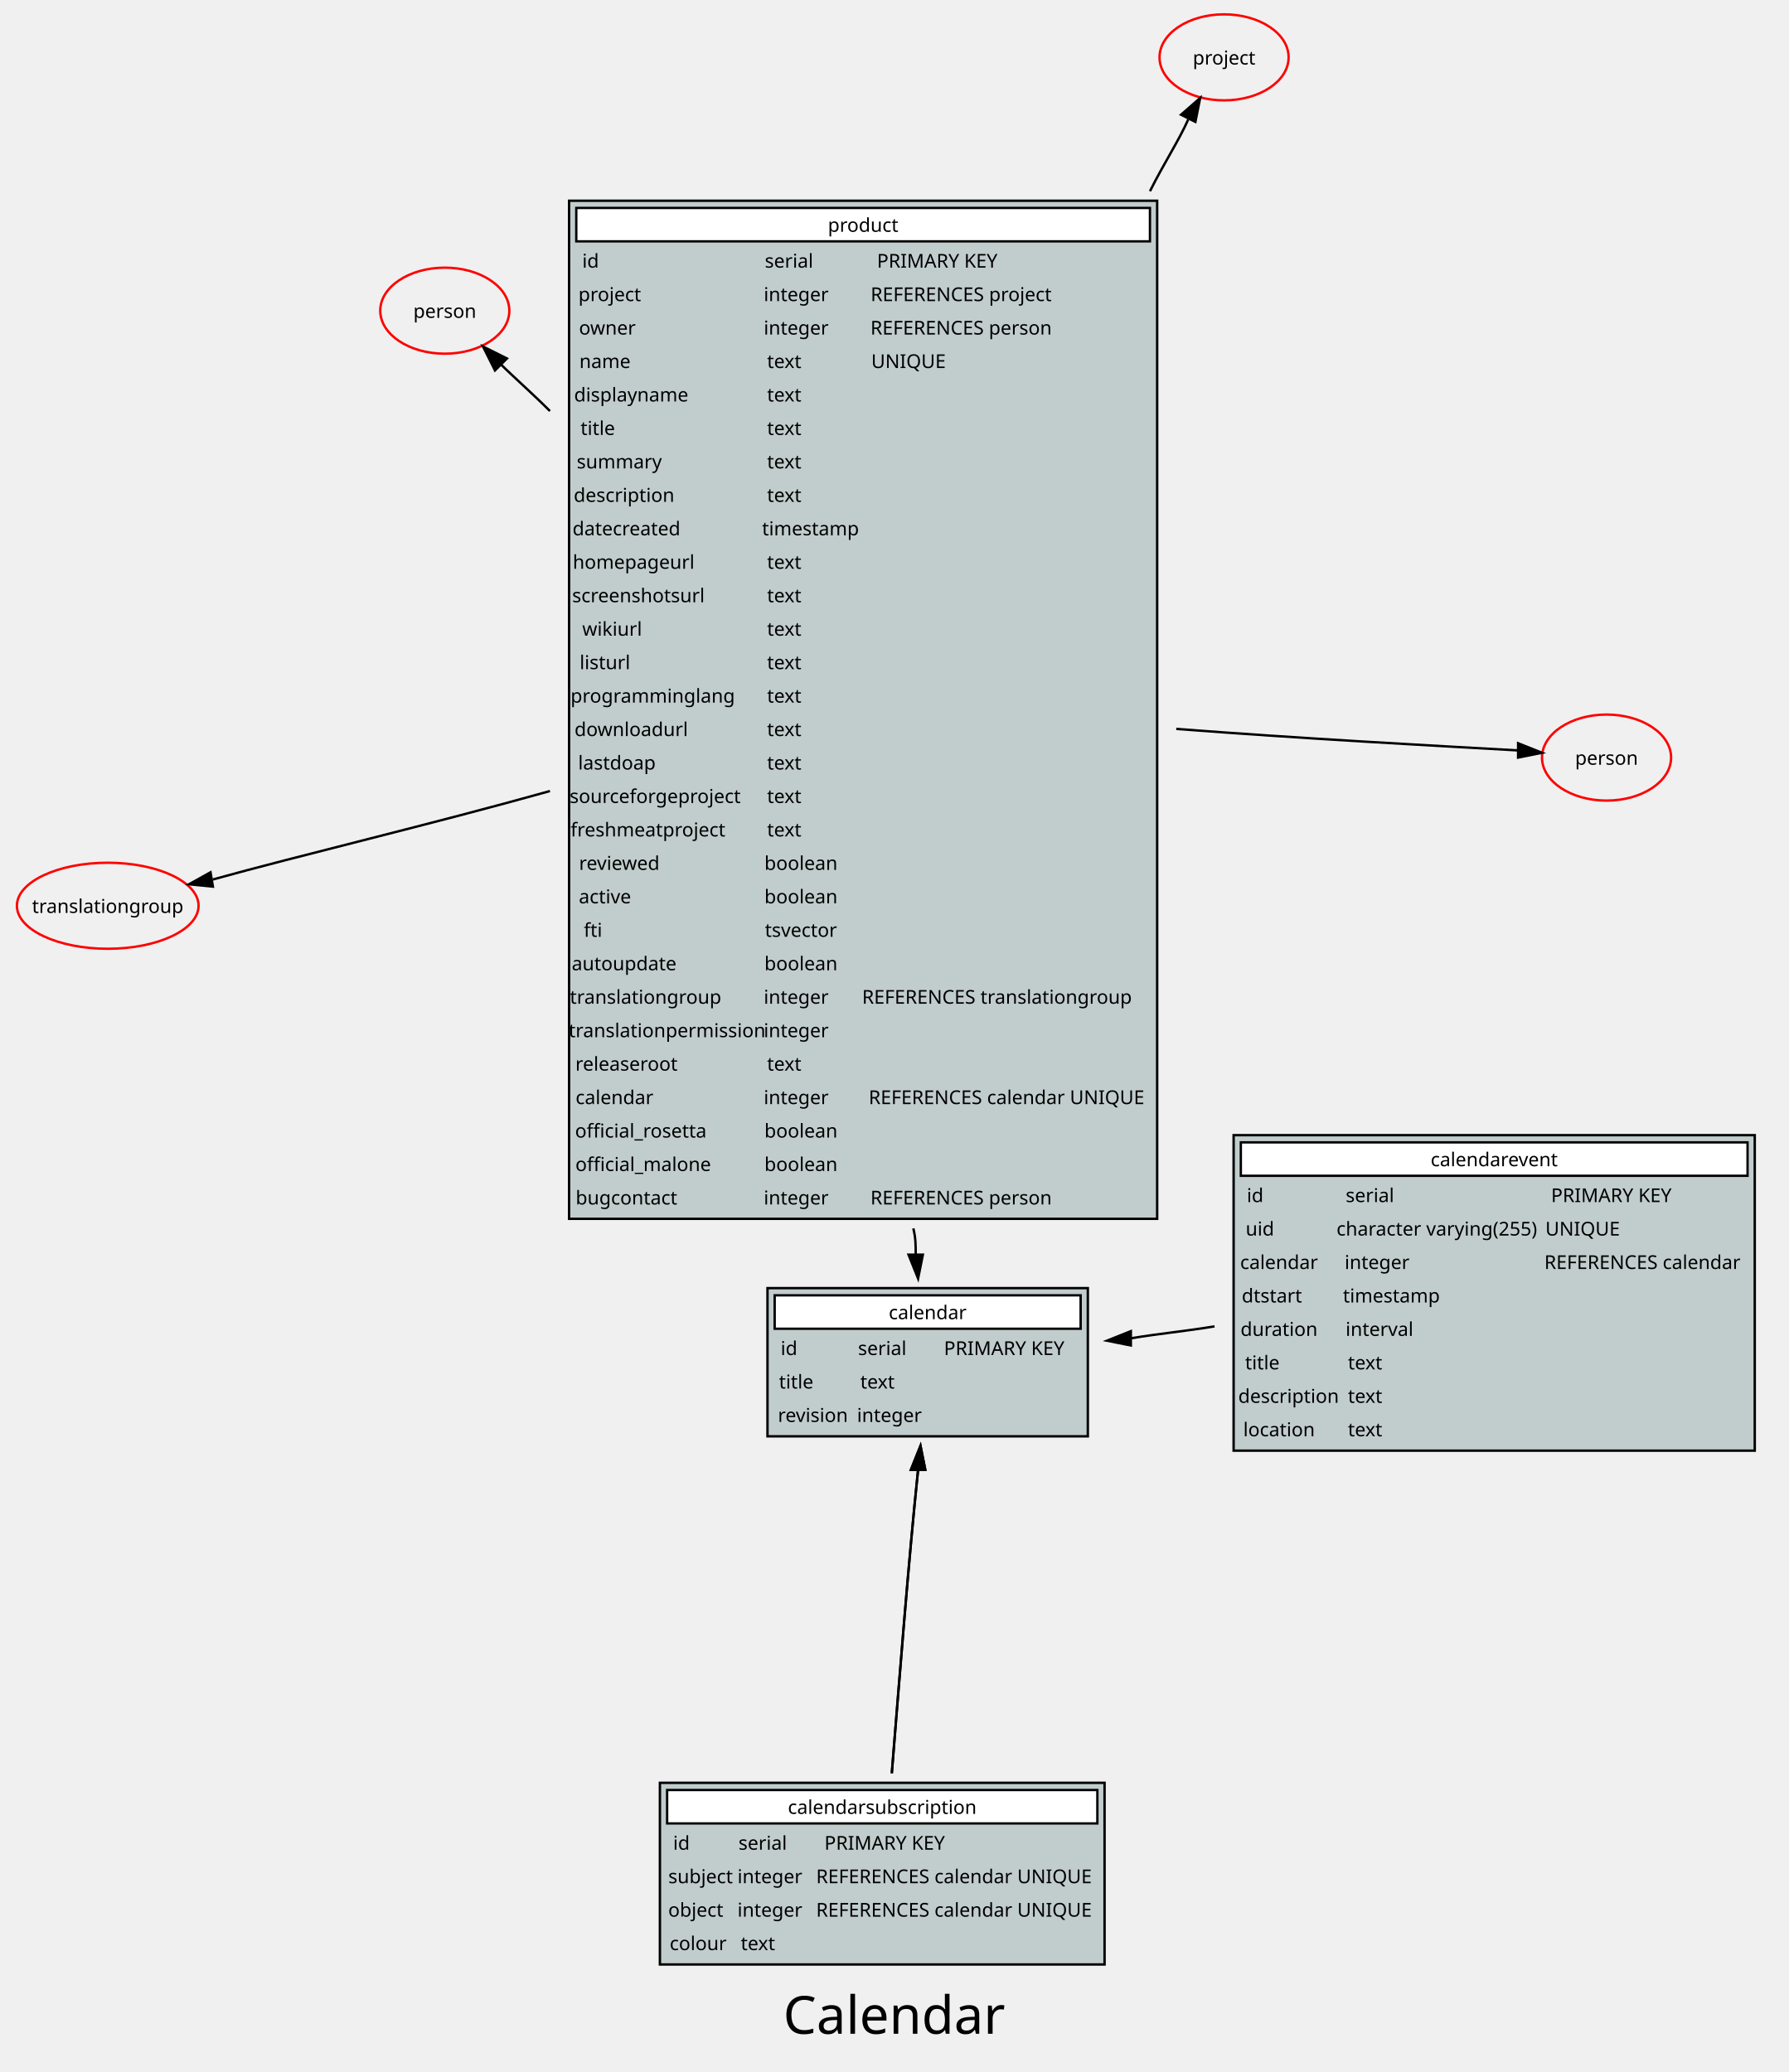
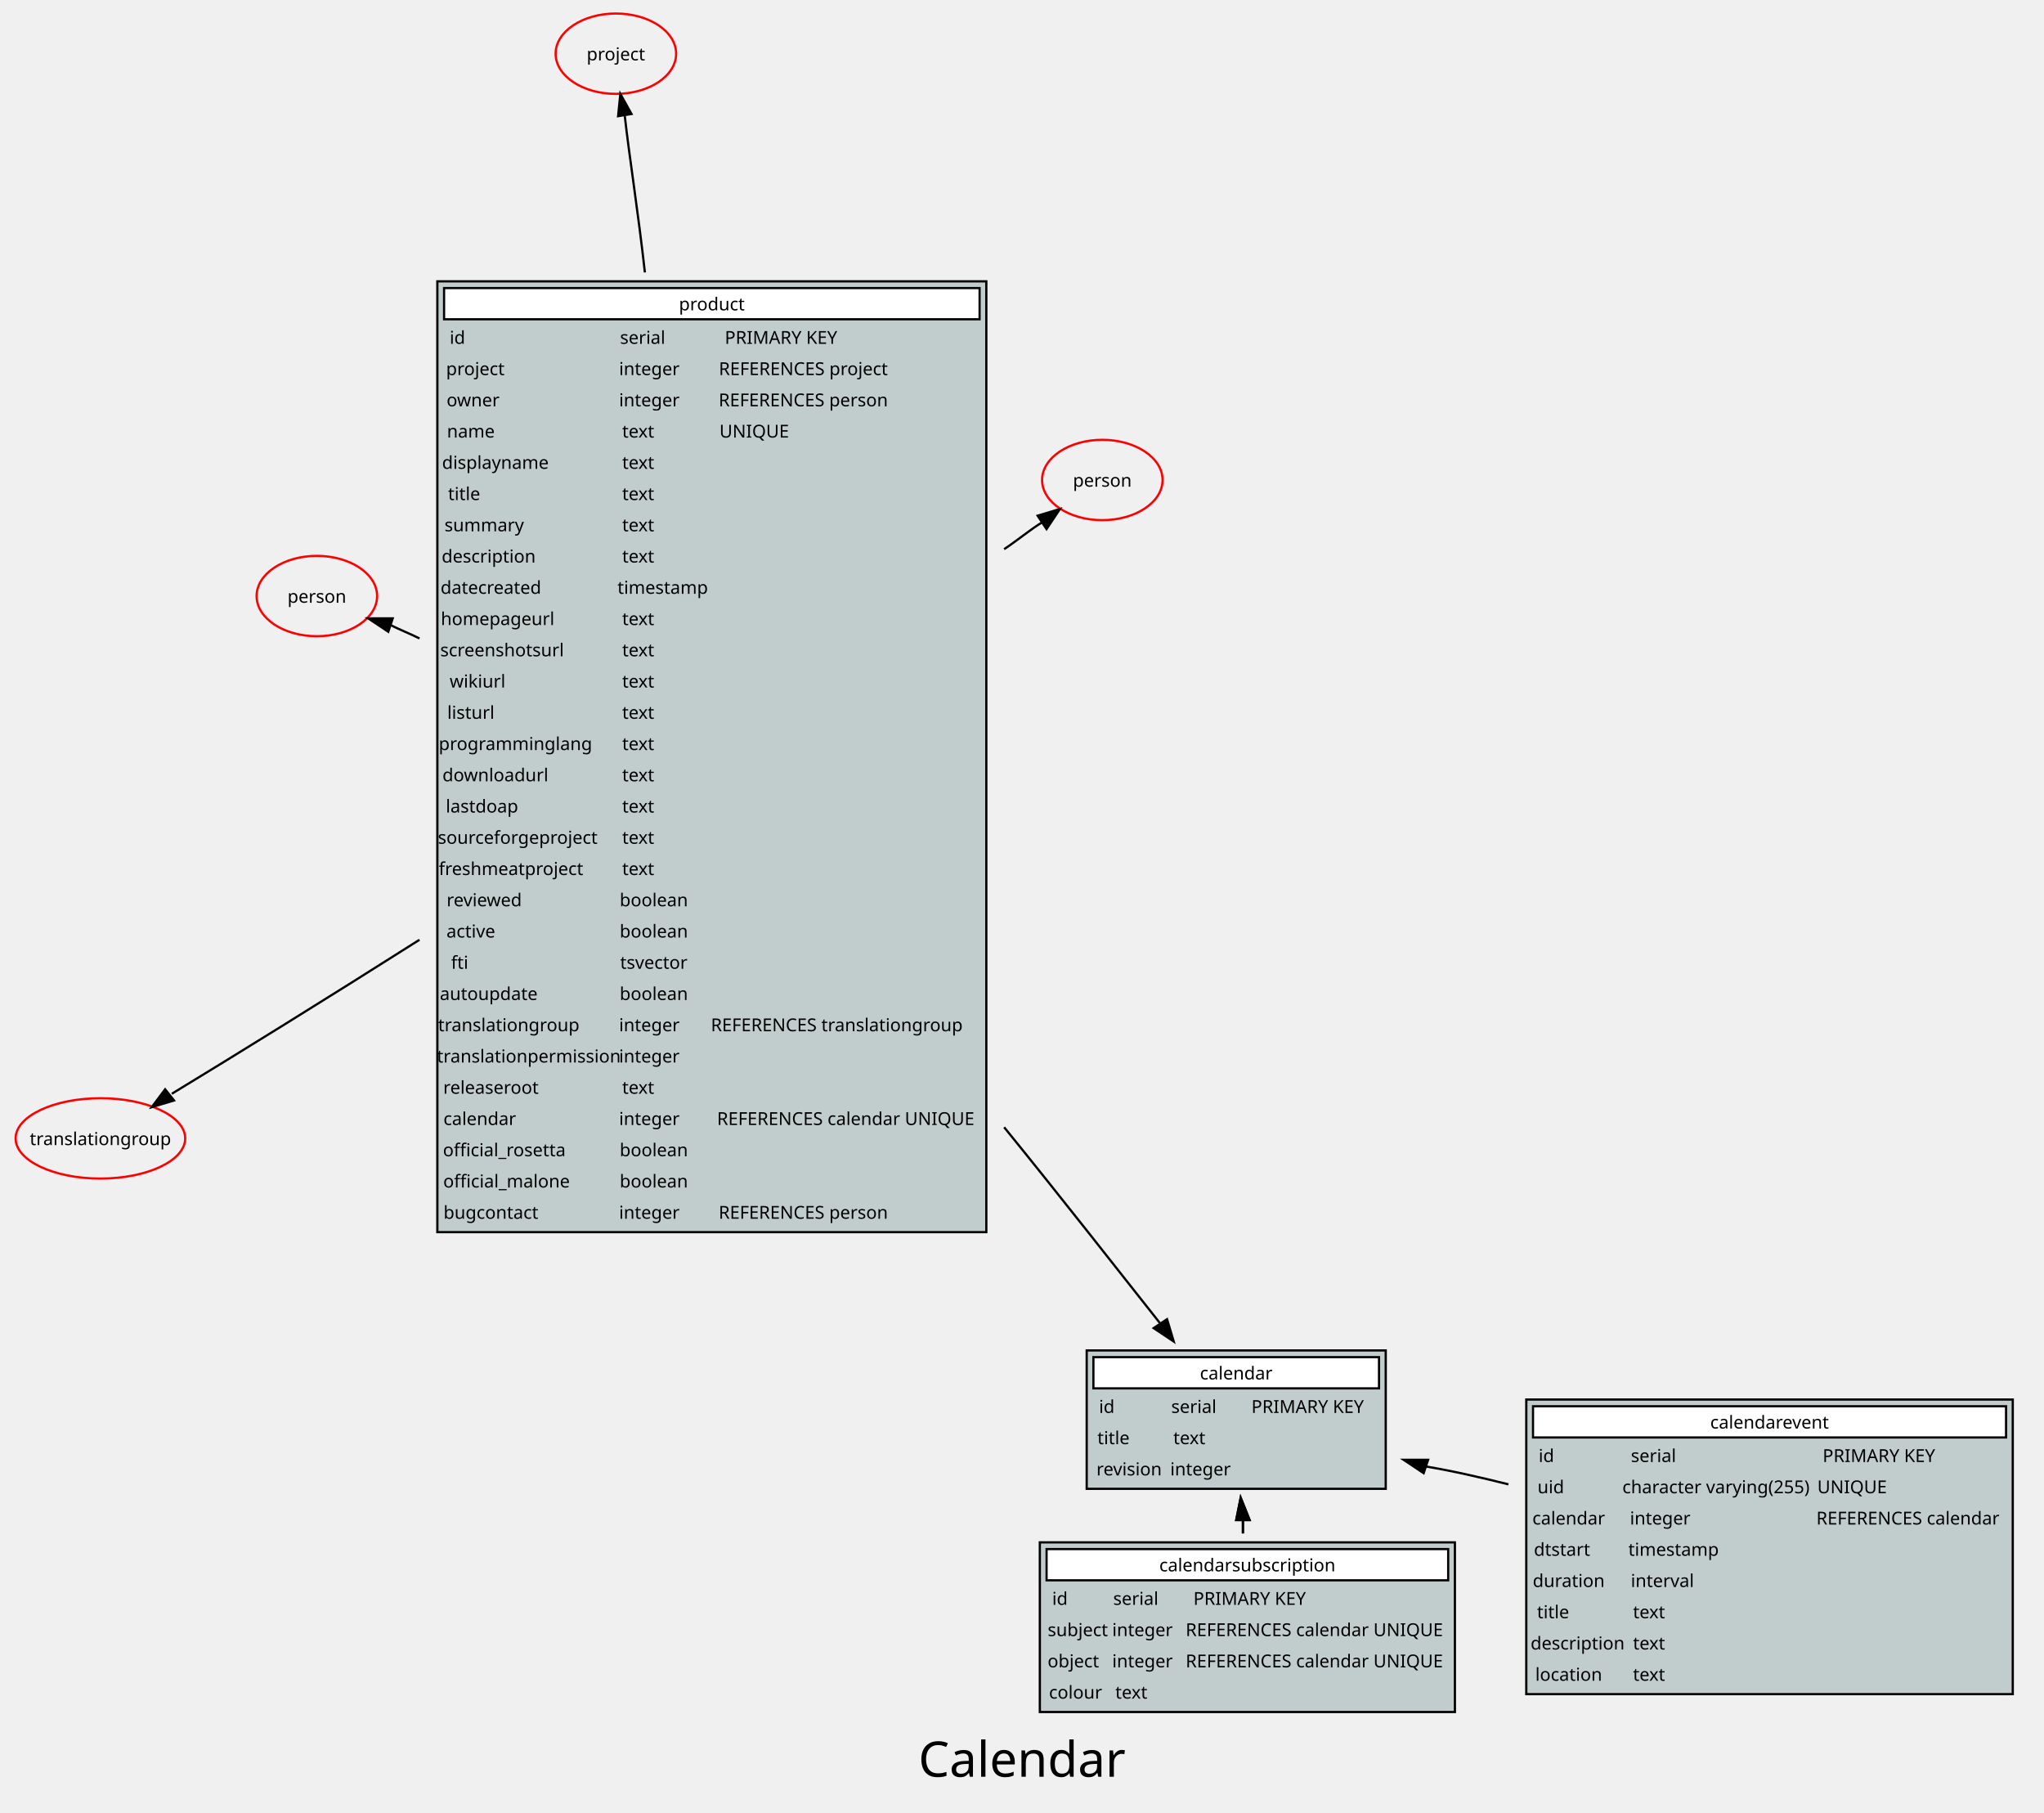
- <svg xmlns="http://www.w3.org/2000/svg" width="749px" height="868px" viewBox="-1 -1 748 867">
+ <svg xmlns="http://www.w3.org/2000/svg" width="917px" height="813px" viewBox="-1 -1 916 812">
  <g id="graph0" class="graph" style="font-family:Times-Roman;font-size:14.00;">
-     <text text-anchor="middle" style="font-size:22.00;" x="373" y="850">Calendar</text>
+     <text text-anchor="middle" style="font-size:22.00;" x="457" y="795">Calendar</text>
    <g id="node1" class="node">
-       <polygon style="fill:#c1cdcc;stroke:#c1cdcc;" points="320,600 320,538 454,538 454,600 320,600" />
-       <polygon style="fill:white;stroke:white;" points="323,555 323,541 451,541 451,555 323,555" />
-       <text text-anchor="middle" style="font-size:8.00;" x="387" y="551">calendar</text>
-       <polygon style="fill:none;stroke:black;" points="323,555 323,541 451,541 451,555 323,555" />
-       <text text-anchor="middle" style="font-size:8.00;" x="329" y="566">id</text>
-       <text text-anchor="middle" style="font-size:8.00;" x="368" y="566">serial</text>
-       <text text-anchor="middle" style="font-size:8.00;" x="419" y="566"> PRIMARY KEY </text>
-       <text text-anchor="middle" style="font-size:8.00;" x="332" y="580">title</text>
-       <text text-anchor="middle" style="font-size:8.00;" x="366" y="580">text</text>
-       <text text-anchor="middle" style="font-size:8.00;" x="339" y="594">revision</text>
-       <text text-anchor="middle" style="font-size:8.00;" x="371" y="594">integer</text>
-       <polygon style="fill:none;stroke:black;" points="320,600 320,538 454,538 454,600 320,600" />
+       <polygon style="fill:#c1cdcc;stroke:#c1cdcc;" points="486,666 486,604 620,604 620,666 486,666" />
+       <polygon style="fill:white;stroke:white;" points="489,621 489,607 617,607 617,621 489,621" />
+       <text text-anchor="middle" style="font-size:8.00;" x="553" y="617">calendar</text>
+       <polygon style="fill:none;stroke:black;" points="489,621 489,607 617,607 617,621 489,621" />
+       <text text-anchor="middle" style="font-size:8.00;" x="495" y="632">id</text>
+       <text text-anchor="middle" style="font-size:8.00;" x="534" y="632">serial</text>
+       <text text-anchor="middle" style="font-size:8.00;" x="585" y="632"> PRIMARY KEY </text>
+       <text text-anchor="middle" style="font-size:8.00;" x="498" y="646">title</text>
+       <text text-anchor="middle" style="font-size:8.00;" x="532" y="646">text</text>
+       <text text-anchor="middle" style="font-size:8.00;" x="505" y="660">revision</text>
+       <text text-anchor="middle" style="font-size:8.00;" x="537" y="660">integer</text>
+       <polygon style="fill:none;stroke:black;" points="486,666 486,604 620,604 620,666 486,666" />
    </g>
    <g id="node2" class="node">
-       <polygon style="fill:#c1cdcc;stroke:#c1cdcc;" points="515,606 515,474 733,474 733,606 515,606" />
-       <polygon style="fill:white;stroke:white;" points="518,491 518,477 730,477 730,491 518,491" />
-       <text text-anchor="middle" style="font-size:8.00;" x="624" y="487">calendarevent</text>
-       <polygon style="fill:none;stroke:black;" points="518,491 518,477 730,477 730,491 518,491" />
-       <text text-anchor="middle" style="font-size:8.00;" x="524" y="502">id</text>
-       <text text-anchor="middle" style="font-size:8.00;" x="572" y="502">serial</text>
-       <text text-anchor="middle" style="font-size:8.00;" x="673" y="502"> PRIMARY KEY </text>
-       <text text-anchor="middle" style="font-size:8.00;" x="526" y="516">uid</text>
-       <text text-anchor="middle" style="font-size:8.00;" x="600" y="516">character varying(255)</text>
-       <text text-anchor="middle" style="font-size:8.00;" x="661" y="516"> UNIQUE </text>
-       <text text-anchor="middle" style="font-size:8.00;" x="534" y="530">calendar</text>
-       <text text-anchor="middle" style="font-size:8.00;" x="575" y="530">integer</text>
-       <text text-anchor="middle" style="font-size:8.00;" x="686" y="530"> REFERENCES calendar </text>
-       <text text-anchor="middle" style="font-size:8.00;" x="531" y="544">dtstart</text>
-       <text text-anchor="middle" style="font-size:8.00;" x="581" y="544">timestamp</text>
-       <text text-anchor="middle" style="font-size:8.00;" x="534" y="558">duration</text>
-       <text text-anchor="middle" style="font-size:8.00;" x="576" y="558">interval</text>
-       <text text-anchor="middle" style="font-size:8.00;" x="527" y="572">title</text>
-       <text text-anchor="middle" style="font-size:8.00;" x="570" y="572">text</text>
-       <text text-anchor="middle" style="font-size:8.00;" x="538" y="586">description</text>
-       <text text-anchor="middle" style="font-size:8.00;" x="570" y="586">text</text>
-       <text text-anchor="middle" style="font-size:8.00;" x="534" y="600">location</text>
-       <text text-anchor="middle" style="font-size:8.00;" x="570" y="600">text</text>
-       <polygon style="fill:none;stroke:black;" points="515,606 515,474 733,474 733,606 515,606" />
+       <polygon style="fill:#c1cdcc;stroke:#c1cdcc;" points="683,758 683,626 901,626 901,758 683,758" />
+       <polygon style="fill:white;stroke:white;" points="686,643 686,629 898,629 898,643 686,643" />
+       <text text-anchor="middle" style="font-size:8.00;" x="792" y="639">calendarevent</text>
+       <polygon style="fill:none;stroke:black;" points="686,643 686,629 898,629 898,643 686,643" />
+       <text text-anchor="middle" style="font-size:8.00;" x="692" y="654">id</text>
+       <text text-anchor="middle" style="font-size:8.00;" x="740" y="654">serial</text>
+       <text text-anchor="middle" style="font-size:8.00;" x="841" y="654"> PRIMARY KEY </text>
+       <text text-anchor="middle" style="font-size:8.00;" x="694" y="668">uid</text>
+       <text text-anchor="middle" style="font-size:8.00;" x="768" y="668">character varying(255)</text>
+       <text text-anchor="middle" style="font-size:8.00;" x="829" y="668"> UNIQUE </text>
+       <text text-anchor="middle" style="font-size:8.00;" x="702" y="682">calendar</text>
+       <text text-anchor="middle" style="font-size:8.00;" x="743" y="682">integer</text>
+       <text text-anchor="middle" style="font-size:8.00;" x="854" y="682"> REFERENCES calendar </text>
+       <text text-anchor="middle" style="font-size:8.00;" x="699" y="696">dtstart</text>
+       <text text-anchor="middle" style="font-size:8.00;" x="749" y="696">timestamp</text>
+       <text text-anchor="middle" style="font-size:8.00;" x="702" y="710">duration</text>
+       <text text-anchor="middle" style="font-size:8.00;" x="744" y="710">interval</text>
+       <text text-anchor="middle" style="font-size:8.00;" x="695" y="724">title</text>
+       <text text-anchor="middle" style="font-size:8.00;" x="738" y="724">text</text>
+       <text text-anchor="middle" style="font-size:8.00;" x="706" y="738">description</text>
+       <text text-anchor="middle" style="font-size:8.00;" x="738" y="738">text</text>
+       <text text-anchor="middle" style="font-size:8.00;" x="702" y="752">location</text>
+       <text text-anchor="middle" style="font-size:8.00;" x="738" y="752">text</text>
+       <polygon style="fill:none;stroke:black;" points="683,758 683,626 901,626 901,758 683,758" />
    </g>
    <g id="edge2" class="edge">
-       <path style="fill:none;stroke:black;" d="M507,554C495,556 484,557 472,559" />
-       <polygon style="fill:black;stroke:black;" points="472,562 462,560 472,556 472,562" />
+       <path style="fill:none;stroke:black;" d="M675,664C663,661 650,658 638,656" />
+       <polygon style="fill:black;stroke:black;" points="637,659 628,653 639,653 637,659" />
    </g>
    <g id="node3" class="node">
-       <polygon style="fill:#c1cdcc;stroke:#c1cdcc;" points="275,821 275,745 461,745 461,821 275,821" />
-       <polygon style="fill:white;stroke:white;" points="278,762 278,748 458,748 458,762 278,762" />
-       <text text-anchor="middle" style="font-size:8.00;" x="368" y="758">calendarsubscription</text>
-       <polygon style="fill:none;stroke:black;" points="278,762 278,748 458,748 458,762 278,762" />
-       <text text-anchor="middle" style="font-size:8.00;" x="284" y="773">id</text>
-       <text text-anchor="middle" style="font-size:8.00;" x="318" y="773">serial</text>
-       <text text-anchor="middle" style="font-size:8.00;" x="369" y="773"> PRIMARY KEY </text>
-       <text text-anchor="middle" style="font-size:8.00;" x="292" y="787">subject</text>
-       <text text-anchor="middle" style="font-size:8.00;" x="321" y="787">integer</text>
-       <text text-anchor="middle" style="font-size:8.00;" x="398" y="787"> REFERENCES calendar UNIQUE </text>
-       <text text-anchor="middle" style="font-size:8.00;" x="290" y="801">object</text>
-       <text text-anchor="middle" style="font-size:8.00;" x="321" y="801">integer</text>
-       <text text-anchor="middle" style="font-size:8.00;" x="398" y="801"> REFERENCES calendar UNIQUE </text>
-       <text text-anchor="middle" style="font-size:8.00;" x="291" y="815">colour</text>
-       <text text-anchor="middle" style="font-size:8.00;" x="316" y="815">text</text>
-       <polygon style="fill:none;stroke:black;" points="275,821 275,745 461,745 461,821 275,821" />
+       <polygon style="fill:#c1cdcc;stroke:#c1cdcc;" points="465,766 465,690 651,690 651,766 465,766" />
+       <polygon style="fill:white;stroke:white;" points="468,707 468,693 648,693 648,707 468,707" />
+       <text text-anchor="middle" style="font-size:8.00;" x="558" y="703">calendarsubscription</text>
+       <polygon style="fill:none;stroke:black;" points="468,707 468,693 648,693 648,707 468,707" />
+       <text text-anchor="middle" style="font-size:8.00;" x="474" y="718">id</text>
+       <text text-anchor="middle" style="font-size:8.00;" x="508" y="718">serial</text>
+       <text text-anchor="middle" style="font-size:8.00;" x="559" y="718"> PRIMARY KEY </text>
+       <text text-anchor="middle" style="font-size:8.00;" x="482" y="732">subject</text>
+       <text text-anchor="middle" style="font-size:8.00;" x="511" y="732">integer</text>
+       <text text-anchor="middle" style="font-size:8.00;" x="588" y="732"> REFERENCES calendar UNIQUE </text>
+       <text text-anchor="middle" style="font-size:8.00;" x="480" y="746">object</text>
+       <text text-anchor="middle" style="font-size:8.00;" x="511" y="746">integer</text>
+       <text text-anchor="middle" style="font-size:8.00;" x="588" y="746"> REFERENCES calendar UNIQUE </text>
+       <text text-anchor="middle" style="font-size:8.00;" x="481" y="760">colour</text>
+       <text text-anchor="middle" style="font-size:8.00;" x="506" y="760">text</text>
+       <polygon style="fill:none;stroke:black;" points="465,766 465,690 651,690 651,766 465,766" />
    </g>
    <g id="edge4" class="edge">
-       <path style="fill:none;stroke:black;" d="M372,741C375,704 379,652 383,614" />
-       <polygon style="fill:black;stroke:black;" points="380,614 384,604 386,614 380,614" />
+       <path style="fill:none;stroke:black;" d="M556,686C556,684 556,682 556,680" />
+       <polygon style="fill:black;stroke:black;" points="553,680 555,670 559,680 553,680" />
    </g>
    <g id="edge6" class="edge">
-       <path style="fill:none;stroke:black;" d="M372,741C375,704 379,652 383,614" />
-       <polygon style="fill:black;stroke:black;" points="380,614 384,604 386,614 380,614" />
+       <path style="fill:none;stroke:black;" d="M556,686C556,684 556,682 556,680" />
+       <polygon style="fill:black;stroke:black;" points="553,680 555,670 559,680 553,680" />
    </g>
    <g id="node4" class="node">
-       <polygon style="fill:#c1cdcc;stroke:#c1cdcc;" points="237,509 237,83 483,83 483,509 237,509" />
-       <polygon style="fill:white;stroke:white;" points="240,100 240,86 480,86 480,100 240,100" />
-       <text text-anchor="middle" style="font-size:8.00;" x="360" y="96">product</text>
-       <polygon style="fill:none;stroke:black;" points="240,100 240,86 480,86 480,100 240,100" />
-       <text text-anchor="middle" style="font-size:8.00;" x="246" y="111">id</text>
-       <text text-anchor="middle" style="font-size:8.00;" x="329" y="111">serial</text>
-       <text text-anchor="middle" style="font-size:8.00;" x="391" y="111"> PRIMARY KEY </text>
-       <text text-anchor="middle" style="font-size:8.00;" x="254" y="125">project</text>
-       <text text-anchor="middle" style="font-size:8.00;" x="332" y="125">integer</text>
-       <text text-anchor="middle" style="font-size:8.00;" x="401" y="125"> REFERENCES project </text>
-       <text text-anchor="middle" style="font-size:8.00;" x="253" y="139">owner</text>
-       <text text-anchor="middle" style="font-size:8.00;" x="332" y="139">integer</text>
-       <text text-anchor="middle" style="font-size:8.00;" x="401" y="139"> REFERENCES person </text>
-       <text text-anchor="middle" style="font-size:8.00;" x="252" y="153">name</text>
-       <text text-anchor="middle" style="font-size:8.00;" x="327" y="153">text</text>
-       <text text-anchor="middle" style="font-size:8.00;" x="379" y="153"> UNIQUE </text>
-       <text text-anchor="middle" style="font-size:8.00;" x="263" y="167">displayname</text>
-       <text text-anchor="middle" style="font-size:8.00;" x="327" y="167">text</text>
-       <text text-anchor="middle" style="font-size:8.00;" x="249" y="181">title</text>
-       <text text-anchor="middle" style="font-size:8.00;" x="327" y="181">text</text>
-       <text text-anchor="middle" style="font-size:8.00;" x="258" y="195">summary</text>
-       <text text-anchor="middle" style="font-size:8.00;" x="327" y="195">text</text>
-       <text text-anchor="middle" style="font-size:8.00;" x="260" y="209">description</text>
-       <text text-anchor="middle" style="font-size:8.00;" x="327" y="209">text</text>
-       <text text-anchor="middle" style="font-size:8.00;" x="261" y="223">datecreated</text>
-       <text text-anchor="middle" style="font-size:8.00;" x="338" y="223">timestamp</text>
-       <text text-anchor="middle" style="font-size:8.00;" x="264" y="237">homepageurl</text>
-       <text text-anchor="middle" style="font-size:8.00;" x="327" y="237">text</text>
-       <text text-anchor="middle" style="font-size:8.00;" x="266" y="251">screenshotsurl</text>
-       <text text-anchor="middle" style="font-size:8.00;" x="327" y="251">text</text>
-       <text text-anchor="middle" style="font-size:8.00;" x="255" y="265">wikiurl</text>
-       <text text-anchor="middle" style="font-size:8.00;" x="327" y="265">text</text>
-       <text text-anchor="middle" style="font-size:8.00;" x="252" y="279">listurl</text>
-       <text text-anchor="middle" style="font-size:8.00;" x="327" y="279">text</text>
-       <text text-anchor="middle" style="font-size:8.00;" x="272" y="293">programminglang</text>
-       <text text-anchor="middle" style="font-size:8.00;" x="327" y="293">text</text>
-       <text text-anchor="middle" style="font-size:8.00;" x="263" y="307">downloadurl</text>
-       <text text-anchor="middle" style="font-size:8.00;" x="327" y="307">text</text>
-       <text text-anchor="middle" style="font-size:8.00;" x="257" y="321">lastdoap</text>
-       <text text-anchor="middle" style="font-size:8.00;" x="327" y="321">text</text>
-       <text text-anchor="middle" style="font-size:8.00;" x="273" y="335">sourceforgeproject</text>
-       <text text-anchor="middle" style="font-size:8.00;" x="327" y="335">text</text>
-       <text text-anchor="middle" style="font-size:8.00;" x="270" y="349">freshmeatproject</text>
-       <text text-anchor="middle" style="font-size:8.00;" x="327" y="349">text</text>
-       <text text-anchor="middle" style="font-size:8.00;" x="258" y="363">reviewed</text>
-       <text text-anchor="middle" style="font-size:8.00;" x="334" y="363">boolean</text>
-       <text text-anchor="middle" style="font-size:8.00;" x="252" y="377">active</text>
-       <text text-anchor="middle" style="font-size:8.00;" x="334" y="377">boolean</text>
-       <text text-anchor="middle" style="font-size:8.00;" x="247" y="391">fti</text>
-       <text text-anchor="middle" style="font-size:8.00;" x="334" y="391">tsvector</text>
-       <text text-anchor="middle" style="font-size:8.00;" x="260" y="405">autoupdate</text>
-       <text text-anchor="middle" style="font-size:8.00;" x="334" y="405">boolean</text>
-       <text text-anchor="middle" style="font-size:8.00;" x="269" y="419">translationgroup</text>
-       <text text-anchor="middle" style="font-size:8.00;" x="332" y="419">integer</text>
-       <text text-anchor="middle" style="font-size:8.00;" x="416" y="419"> REFERENCES translationgroup </text>
-       <text text-anchor="middle" style="font-size:8.00;" x="278" y="433">translationpermission</text>
-       <text text-anchor="middle" style="font-size:8.00;" x="332" y="433">integer</text>
-       <text text-anchor="middle" style="font-size:8.00;" x="261" y="447">releaseroot</text>
-       <text text-anchor="middle" style="font-size:8.00;" x="327" y="447">text</text>
-       <text text-anchor="middle" style="font-size:8.00;" x="256" y="461">calendar</text>
-       <text text-anchor="middle" style="font-size:8.00;" x="332" y="461">integer</text>
-       <text text-anchor="middle" style="font-size:8.00;" x="420" y="461"> REFERENCES calendar UNIQUE </text>
-       <text text-anchor="middle" style="font-size:8.00;" x="267" y="475">official_rosetta</text>
-       <text text-anchor="middle" style="font-size:8.00;" x="334" y="475">boolean</text>
-       <text text-anchor="middle" style="font-size:8.00;" x="268" y="489">official_malone</text>
-       <text text-anchor="middle" style="font-size:8.00;" x="334" y="489">boolean</text>
-       <text text-anchor="middle" style="font-size:8.00;" x="261" y="503">bugcontact</text>
-       <text text-anchor="middle" style="font-size:8.00;" x="332" y="503">integer</text>
-       <text text-anchor="middle" style="font-size:8.00;" x="401" y="503"> REFERENCES person </text>
-       <polygon style="fill:none;stroke:black;" points="237,509 237,83 483,83 483,509 237,509" />
+       <polygon style="fill:#c1cdcc;stroke:#c1cdcc;" points="195,551 195,125 441,125 441,551 195,551" />
+       <polygon style="fill:white;stroke:white;" points="198,142 198,128 438,128 438,142 198,142" />
+       <text text-anchor="middle" style="font-size:8.00;" x="318" y="138">product</text>
+       <polygon style="fill:none;stroke:black;" points="198,142 198,128 438,128 438,142 198,142" />
+       <text text-anchor="middle" style="font-size:8.00;" x="204" y="153">id</text>
+       <text text-anchor="middle" style="font-size:8.00;" x="287" y="153">serial</text>
+       <text text-anchor="middle" style="font-size:8.00;" x="349" y="153"> PRIMARY KEY </text>
+       <text text-anchor="middle" style="font-size:8.00;" x="212" y="167">project</text>
+       <text text-anchor="middle" style="font-size:8.00;" x="290" y="167">integer</text>
+       <text text-anchor="middle" style="font-size:8.00;" x="359" y="167"> REFERENCES project </text>
+       <text text-anchor="middle" style="font-size:8.00;" x="211" y="181">owner</text>
+       <text text-anchor="middle" style="font-size:8.00;" x="290" y="181">integer</text>
+       <text text-anchor="middle" style="font-size:8.00;" x="359" y="181"> REFERENCES person </text>
+       <text text-anchor="middle" style="font-size:8.00;" x="210" y="195">name</text>
+       <text text-anchor="middle" style="font-size:8.00;" x="285" y="195">text</text>
+       <text text-anchor="middle" style="font-size:8.00;" x="337" y="195"> UNIQUE </text>
+       <text text-anchor="middle" style="font-size:8.00;" x="221" y="209">displayname</text>
+       <text text-anchor="middle" style="font-size:8.00;" x="285" y="209">text</text>
+       <text text-anchor="middle" style="font-size:8.00;" x="207" y="223">title</text>
+       <text text-anchor="middle" style="font-size:8.00;" x="285" y="223">text</text>
+       <text text-anchor="middle" style="font-size:8.00;" x="216" y="237">summary</text>
+       <text text-anchor="middle" style="font-size:8.00;" x="285" y="237">text</text>
+       <text text-anchor="middle" style="font-size:8.00;" x="218" y="251">description</text>
+       <text text-anchor="middle" style="font-size:8.00;" x="285" y="251">text</text>
+       <text text-anchor="middle" style="font-size:8.00;" x="219" y="265">datecreated</text>
+       <text text-anchor="middle" style="font-size:8.00;" x="296" y="265">timestamp</text>
+       <text text-anchor="middle" style="font-size:8.00;" x="222" y="279">homepageurl</text>
+       <text text-anchor="middle" style="font-size:8.00;" x="285" y="279">text</text>
+       <text text-anchor="middle" style="font-size:8.00;" x="224" y="293">screenshotsurl</text>
+       <text text-anchor="middle" style="font-size:8.00;" x="285" y="293">text</text>
+       <text text-anchor="middle" style="font-size:8.00;" x="213" y="307">wikiurl</text>
+       <text text-anchor="middle" style="font-size:8.00;" x="285" y="307">text</text>
+       <text text-anchor="middle" style="font-size:8.00;" x="210" y="321">listurl</text>
+       <text text-anchor="middle" style="font-size:8.00;" x="285" y="321">text</text>
+       <text text-anchor="middle" style="font-size:8.00;" x="230" y="335">programminglang</text>
+       <text text-anchor="middle" style="font-size:8.00;" x="285" y="335">text</text>
+       <text text-anchor="middle" style="font-size:8.00;" x="221" y="349">downloadurl</text>
+       <text text-anchor="middle" style="font-size:8.00;" x="285" y="349">text</text>
+       <text text-anchor="middle" style="font-size:8.00;" x="215" y="363">lastdoap</text>
+       <text text-anchor="middle" style="font-size:8.00;" x="285" y="363">text</text>
+       <text text-anchor="middle" style="font-size:8.00;" x="231" y="377">sourceforgeproject</text>
+       <text text-anchor="middle" style="font-size:8.00;" x="285" y="377">text</text>
+       <text text-anchor="middle" style="font-size:8.00;" x="228" y="391">freshmeatproject</text>
+       <text text-anchor="middle" style="font-size:8.00;" x="285" y="391">text</text>
+       <text text-anchor="middle" style="font-size:8.00;" x="216" y="405">reviewed</text>
+       <text text-anchor="middle" style="font-size:8.00;" x="292" y="405">boolean</text>
+       <text text-anchor="middle" style="font-size:8.00;" x="210" y="419">active</text>
+       <text text-anchor="middle" style="font-size:8.00;" x="292" y="419">boolean</text>
+       <text text-anchor="middle" style="font-size:8.00;" x="205" y="433">fti</text>
+       <text text-anchor="middle" style="font-size:8.00;" x="292" y="433">tsvector</text>
+       <text text-anchor="middle" style="font-size:8.00;" x="218" y="447">autoupdate</text>
+       <text text-anchor="middle" style="font-size:8.00;" x="292" y="447">boolean</text>
+       <text text-anchor="middle" style="font-size:8.00;" x="227" y="461">translationgroup</text>
+       <text text-anchor="middle" style="font-size:8.00;" x="290" y="461">integer</text>
+       <text text-anchor="middle" style="font-size:8.00;" x="374" y="461"> REFERENCES translationgroup </text>
+       <text text-anchor="middle" style="font-size:8.00;" x="236" y="475">translationpermission</text>
+       <text text-anchor="middle" style="font-size:8.00;" x="290" y="475">integer</text>
+       <text text-anchor="middle" style="font-size:8.00;" x="219" y="489">releaseroot</text>
+       <text text-anchor="middle" style="font-size:8.00;" x="285" y="489">text</text>
+       <text text-anchor="middle" style="font-size:8.00;" x="214" y="503">calendar</text>
+       <text text-anchor="middle" style="font-size:8.00;" x="290" y="503">integer</text>
+       <text text-anchor="middle" style="font-size:8.00;" x="378" y="503"> REFERENCES calendar UNIQUE </text>
+       <text text-anchor="middle" style="font-size:8.00;" x="225" y="517">official_rosetta</text>
+       <text text-anchor="middle" style="font-size:8.00;" x="292" y="517">boolean</text>
+       <text text-anchor="middle" style="font-size:8.00;" x="226" y="531">official_malone</text>
+       <text text-anchor="middle" style="font-size:8.00;" x="292" y="531">boolean</text>
+       <text text-anchor="middle" style="font-size:8.00;" x="219" y="545">bugcontact</text>
+       <text text-anchor="middle" style="font-size:8.00;" x="290" y="545">integer</text>
+       <text text-anchor="middle" style="font-size:8.00;" x="359" y="545"> REFERENCES person </text>
+       <polygon style="fill:none;stroke:black;" points="195,551 195,125 441,125 441,551 195,551" />
    </g>
    <g id="edge14" class="edge">
-       <path style="fill:none;stroke:black;" d="M381,513C382,517 382,520 382,524" />
-       <polygon style="fill:black;stroke:black;" points="385,524 383,534 379,524 385,524" />
+       <path style="fill:none;stroke:black;" d="M449,504C475,536 500,568 519,592" />
+       <polygon style="fill:black;stroke:black;" points="522,590 525,600 516,594 522,590" />
    </g>
    <g id="node8" class="node">
-       <ellipse cx="511" cy="23" rx="27" ry="18" style="fill:none;stroke:red;" />
-       <text text-anchor="middle" style="font-size:8.00;" x="511" y="26">project</text>
+       <ellipse cx="275" cy="23" rx="27" ry="18" style="fill:none;stroke:red;" />
+       <text text-anchor="middle" style="font-size:8.00;" x="275" y="26">project</text>
    </g>
    <g id="edge8" class="edge">
-       <path style="fill:none;stroke:black;" d="M480,79C486,67 492,58 496,49" />
-       <polygon style="fill:black;stroke:black;" points="493,47 501,40 499,50 493,47" />
+       <path style="fill:none;stroke:black;" d="M288,121C285,94 281,69 279,51" />
+       <polygon style="fill:black;stroke:black;" points="276,51 277,41 282,50 276,51" />
    </g>
    <g id="node10" class="node">
-       <ellipse cx="185" cy="129" rx="27" ry="18" style="fill:none;stroke:red;" />
-       <text text-anchor="middle" style="font-size:8.00;" x="185" y="132">person</text>
+       <ellipse cx="141" cy="266" rx="27" ry="18" style="fill:none;stroke:red;" />
+       <text text-anchor="middle" style="font-size:8.00;" x="141" y="269">person</text>
    </g>
    <g id="edge10" class="edge">
-       <path style="fill:none;stroke:black;" d="M229,171C221,163 214,157 208,151" />
-       <polygon style="fill:black;stroke:black;" points="206,154 201,144 211,149 206,154" />
+       <path style="fill:none;stroke:black;" d="M187,285C183,283 178,281 174,279" />
+       <polygon style="fill:black;stroke:black;" points="173,282 164,276 175,276 173,282" />
    </g>
    <g id="node12" class="node">
-       <ellipse cx="44" cy="378" rx="38" ry="18" style="fill:none;stroke:red;" />
-       <text text-anchor="middle" style="font-size:8.00;" x="44" y="381">translationgroup</text>
+       <ellipse cx="44" cy="509" rx="38" ry="18" style="fill:none;stroke:red;" />
+       <text text-anchor="middle" style="font-size:8.00;" x="44" y="512">translationgroup</text>
    </g>
    <g id="edge12" class="edge">
-       <path style="fill:none;stroke:black;" d="M229,330C179,344 124,357 88,367" />
-       <polygon style="fill:black;stroke:black;" points="88,370 78,369 87,364 88,370" />
+       <path style="fill:none;stroke:black;" d="M187,420C146,446 104,472 76,489" />
+       <polygon style="fill:black;stroke:black;" points="77,492 67,495 73,487 77,492" />
    </g>
    <g id="node15" class="node">
-       <ellipse cx="671" cy="316" rx="27" ry="18" style="fill:none;stroke:red;" />
-       <text text-anchor="middle" style="font-size:8.00;" x="671" y="319">person</text>
+       <ellipse cx="493" cy="214" rx="27" ry="18" style="fill:none;stroke:red;" />
+       <text text-anchor="middle" style="font-size:8.00;" x="493" y="217">person</text>
    </g>
    <g id="edge16" class="edge">
-       <path style="fill:none;stroke:black;" d="M491,304C543,308 598,311 634,313" />
-       <polygon style="fill:black;stroke:black;" points="634,310 644,314 634,316 634,310" />
+       <path style="fill:none;stroke:black;" d="M449,245C455,241 461,236 466,233" />
+       <polygon style="fill:black;stroke:black;" points="464,230 474,227 468,236 464,230" />
    </g>
  </g>
</svg>
